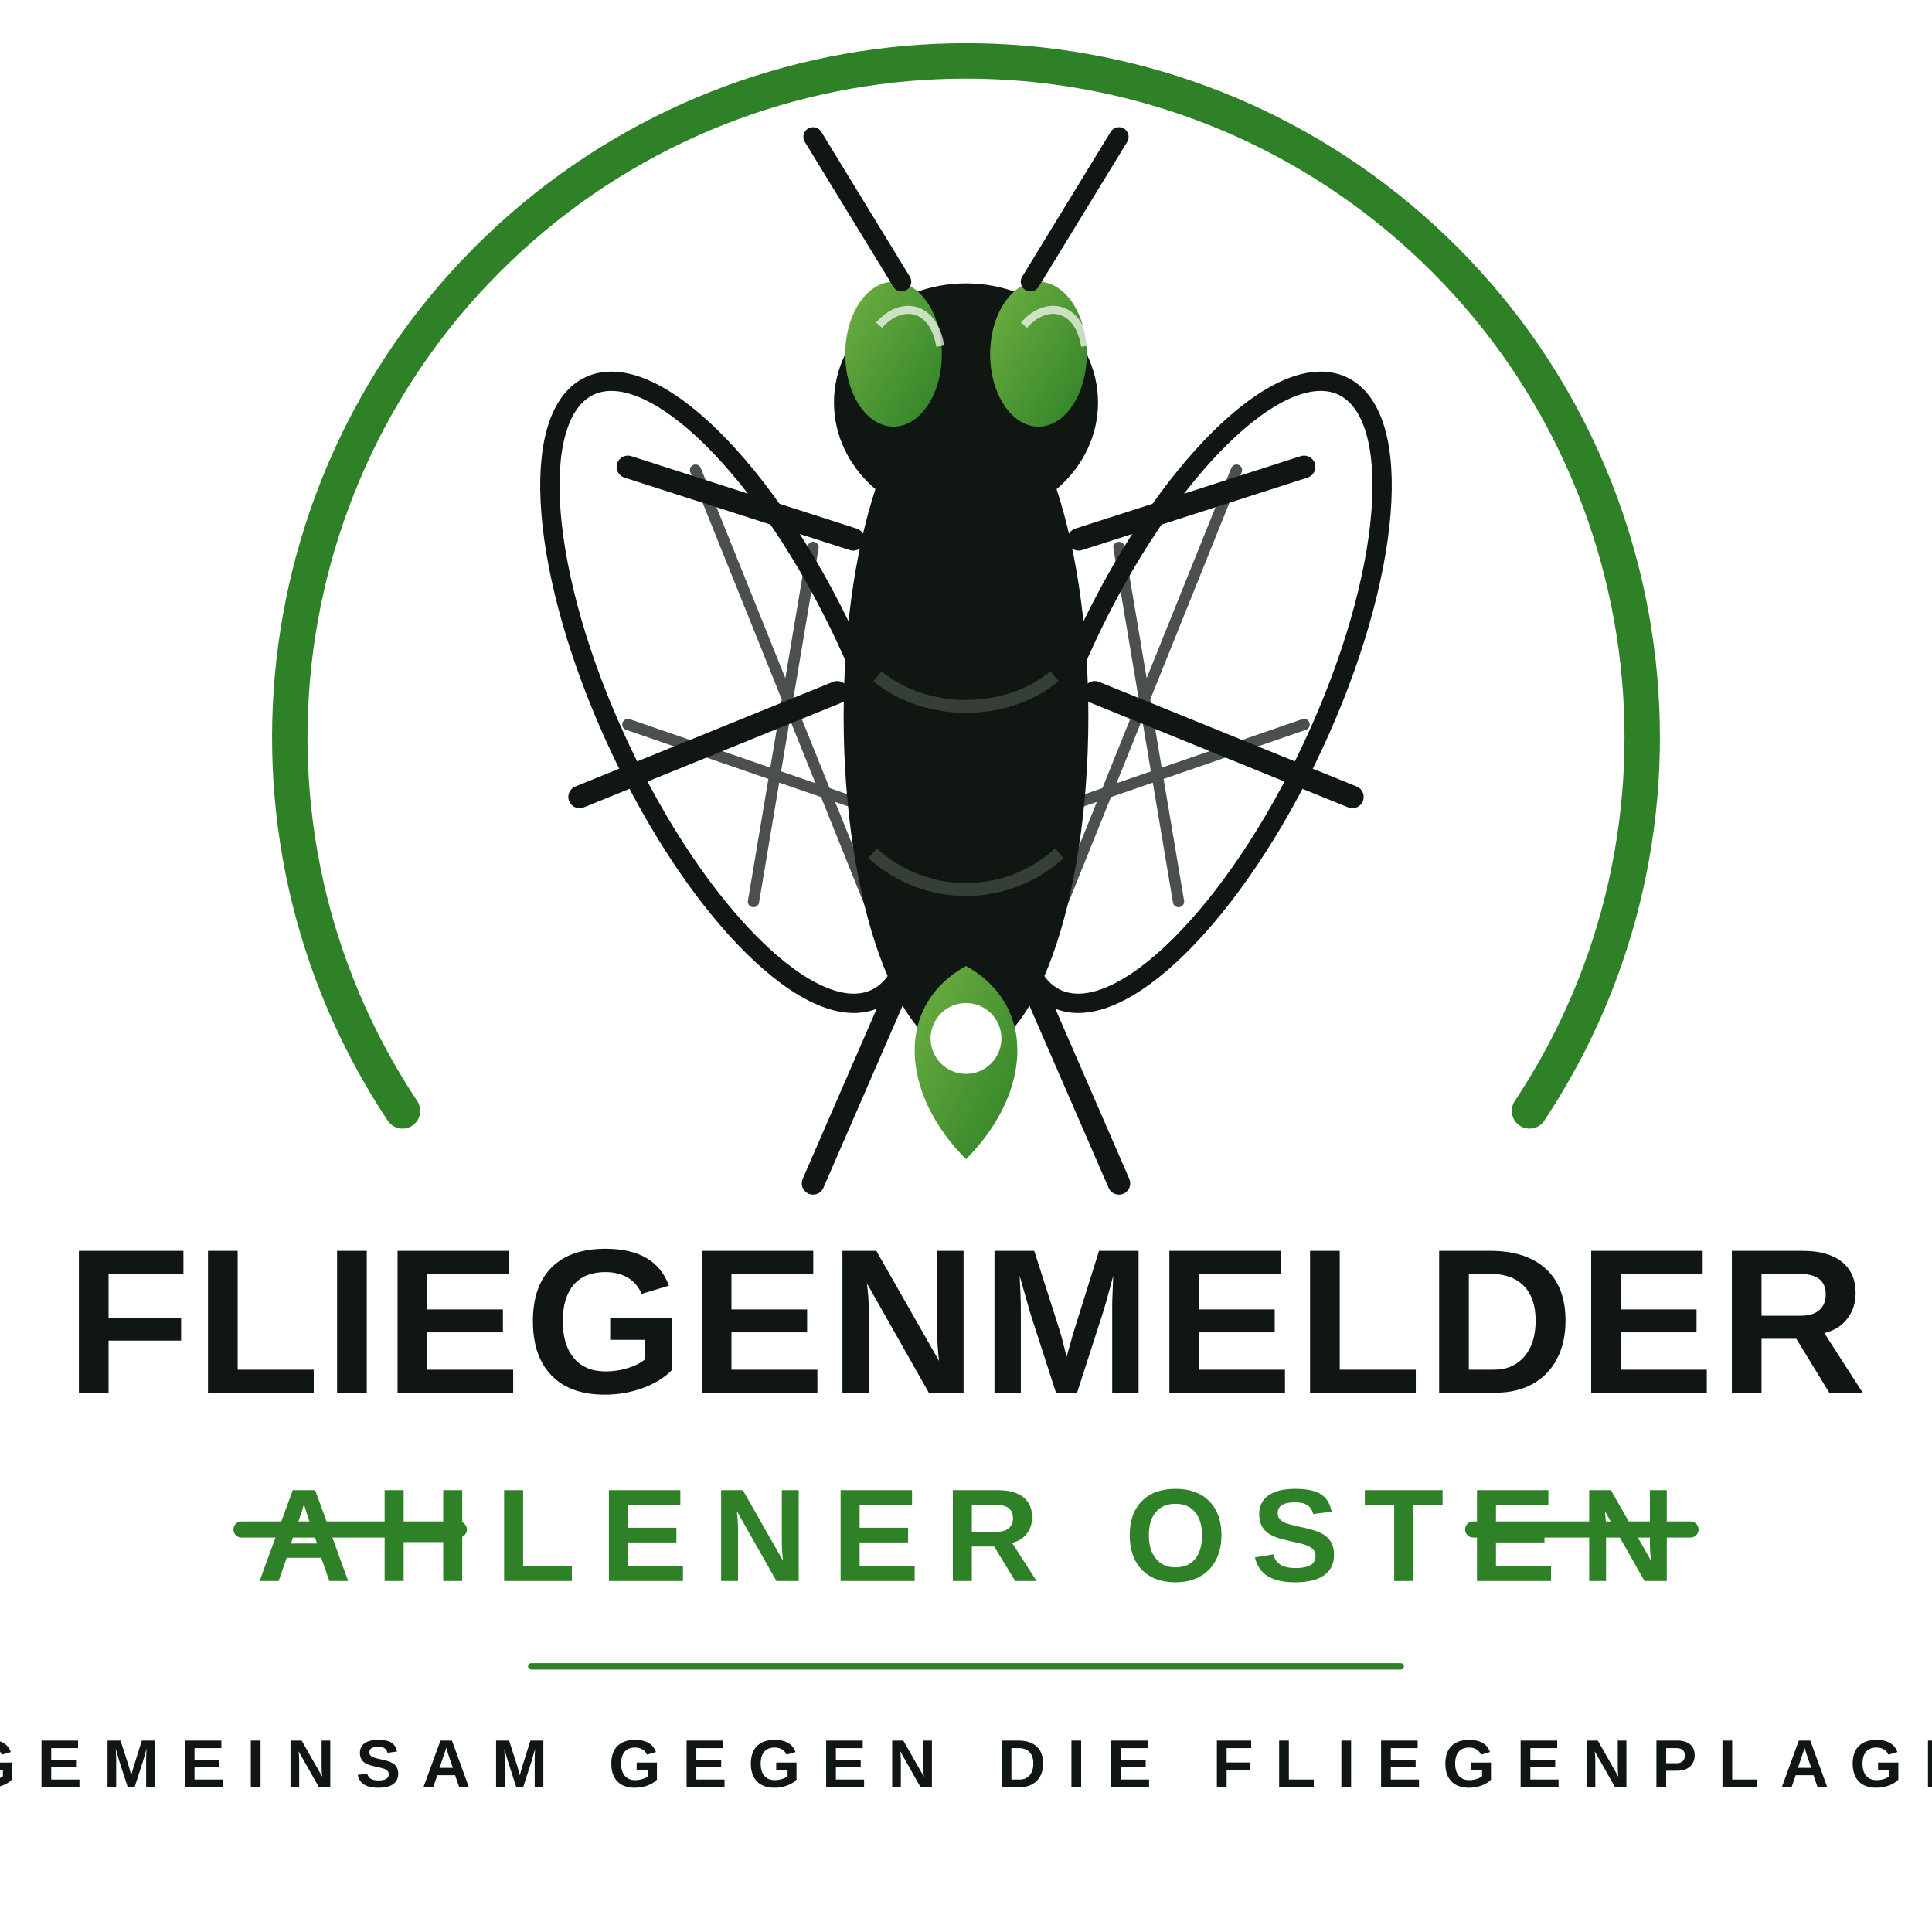
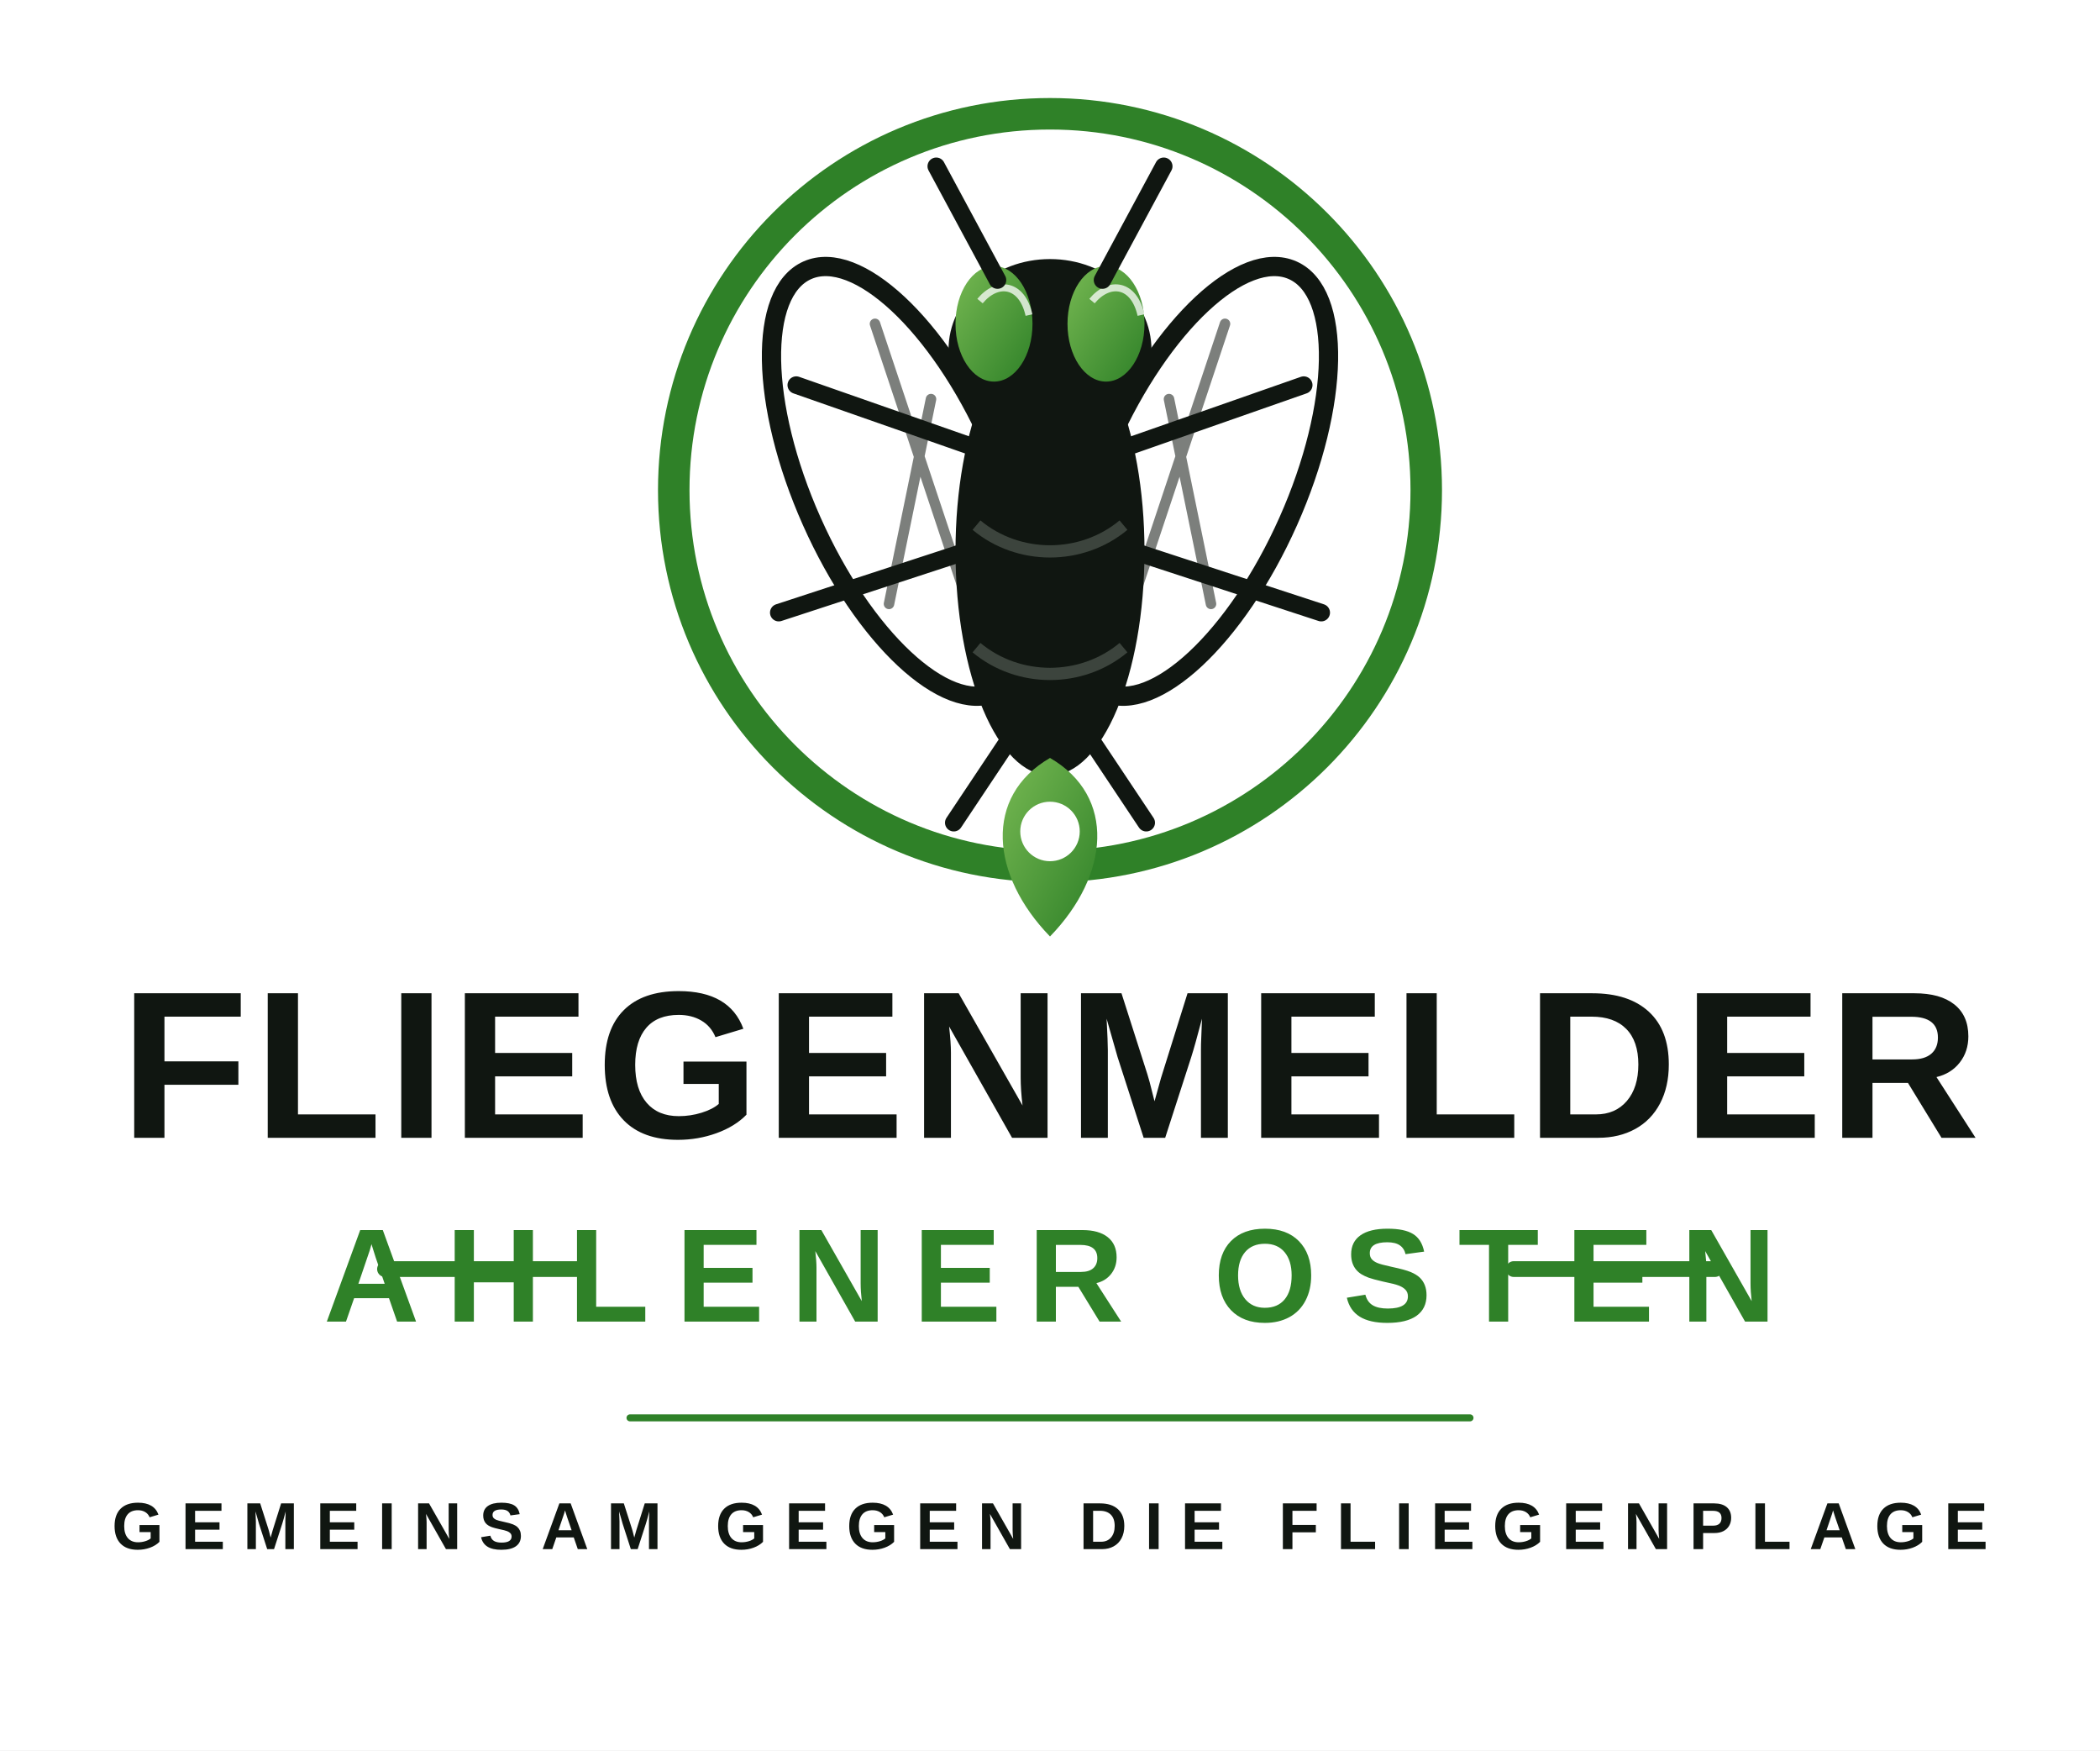
- <svg xmlns="http://www.w3.org/2000/svg" viewBox="0 0 1200 1200" role="img" aria-label="Fliegenmelder Ahlener Osten Logo">
+ <svg xmlns="http://www.w3.org/2000/svg" viewBox="0 0 1200 1000" role="img" aria-label="Fliegenmelder Ahlener Osten Logo">
  <defs>
    <linearGradient id="green" x1="0" x2="1" y1="0" y2="1">
-       <stop offset="0" stop-color="#6fb042" />
+       <stop offset="0" stop-color="#76b852" />
      <stop offset="1" stop-color="#2f8128" />
    </linearGradient>
  </defs>
-   <rect width="1200" height="1200" fill="#ffffff" />
-   <path d="M250 690            A420 420 0 1 1 950 690" fill="none" stroke="#2f8128" stroke-width="22" stroke-linecap="round" />
-   <ellipse cx="455" cy="430" rx="78" ry="210" fill="#ffffff" stroke="#101611" stroke-width="12" transform="rotate(-25 455 430)" />
-   <ellipse cx="745" cy="430" rx="78" ry="210" fill="#ffffff" stroke="#101611" stroke-width="12" transform="rotate(25 745 430)" />
-   <path d="M432 292 L560 610 M505 340 L468 560 M390 450 L535 500" fill="none" stroke="#101611" stroke-width="7" stroke-linecap="round" opacity="0.75" />
-   <path d="M768 292 L640 610 M695 340 L732 560 M810 450 L665 500" fill="none" stroke="#101611" stroke-width="7" stroke-linecap="round" opacity="0.75" />
-   <ellipse cx="600" cy="445" rx="76" ry="210" fill="#101611" />
-   <ellipse cx="600" cy="250" rx="82" ry="74" fill="#101611" />
-   <path d="M545 420 C575 445 625 445 655 420" fill="none" stroke="#4a554a" stroke-width="8" opacity="0.65" />
-   <path d="M542 530 C575 560 625 560 658 530" fill="none" stroke="#4a554a" stroke-width="8" opacity="0.65" />
-   <ellipse cx="555" cy="220" rx="30" ry="45" fill="url(#green)" />
-   <ellipse cx="645" cy="220" rx="30" ry="45" fill="url(#green)" />
-   <path d="M546 202 C560 186 580 190 584 215" fill="none" stroke="#ffffff" stroke-width="5" opacity="0.7" />
-   <path d="M636 202 C650 186 670 190 674 215" fill="none" stroke="#ffffff" stroke-width="5" opacity="0.7" />
-   <path d="M560 175 L505 85 M640 175 L695 85" fill="none" stroke="#101611" stroke-width="12" stroke-linecap="round" />
-   <path d="M530 335 L390 290 M670 335 L810 290            M520 430 L360 495 M680 430 L840 495            M555 620 L505 735 M645 620 L695 735" fill="none" stroke="#101611" stroke-width="14" stroke-linecap="round" stroke-linejoin="round" />
-   <path d="M600 720            C560 680 555 625 600 600            C645 625 640 680 600 720Z" fill="url(#green)" />
-   <circle cx="600" cy="645" r="22" fill="#ffffff" />
-   <text x="600" y="865" text-anchor="middle" font-family="Arial, Helvetica, sans-serif" font-size="128" font-weight="900" letter-spacing="2" fill="#101611">FLIEGENMELDER</text>
-   <line x1="150" y1="950" x2="285" y2="950" stroke="#2f8128" stroke-width="10" stroke-linecap="round" />
-   <line x1="915" y1="950" x2="1050" y2="950" stroke="#2f8128" stroke-width="10" stroke-linecap="round" />
-   <text x="600" y="982" text-anchor="middle" font-family="Arial, Helvetica, sans-serif" font-size="82" font-weight="800" letter-spacing="15" fill="#2f8128">AHLENER OSTEN</text>
-   <line x1="330" y1="1035" x2="870" y2="1035" stroke="#2f8128" stroke-width="4" stroke-linecap="round" />
-   <text x="600" y="1110" text-anchor="middle" font-family="Arial, Helvetica, sans-serif" font-size="42" font-weight="700" letter-spacing="13" fill="#101611">GEMEINSAM GEGEN DIE FLIEGENPLAGE</text>
+   <rect width="1200" height="1000" fill="#ffffff" />
+   <circle cx="600" cy="280" r="215" fill="#ffffff" stroke="#2f8128" stroke-width="18" />
+   <ellipse cx="515" cy="275" rx="56" ry="132" fill="#ffffff" stroke="#101611" stroke-width="11" transform="rotate(-24 515 275)" />
+   <ellipse cx="685" cy="275" rx="56" ry="132" fill="#ffffff" stroke="#101611" stroke-width="11" transform="rotate(24 685 275)" />
+   <path d="M500 185 L565 380 M532 228 L508 345" fill="none" stroke="#101611" stroke-width="6" opacity=".55" stroke-linecap="round" />
+   <path d="M700 185 L635 380 M668 228 L692 345" fill="none" stroke="#101611" stroke-width="6" opacity=".55" stroke-linecap="round" />
+   <ellipse cx="600" cy="315" rx="54" ry="128" fill="#101611" />
+   <ellipse cx="600" cy="200" rx="58" ry="52" fill="#101611" />
+   <path d="M558 300 C582 320 618 320 642 300" fill="none" stroke="#5a635a" stroke-width="7" opacity=".6" />
+   <path d="M558 370 C582 390 618 390 642 370" fill="none" stroke="#5a635a" stroke-width="7" opacity=".6" />
+   <ellipse cx="568" cy="185" rx="22" ry="33" fill="url(#green)" />
+   <ellipse cx="632" cy="185" rx="22" ry="33" fill="url(#green)" />
+   <path d="M560 172 C570 160 584 162 588 180" fill="none" stroke="#ffffff" stroke-width="4" opacity=".75" />
+   <path d="M624 172 C634 160 648 162 652 180" fill="none" stroke="#ffffff" stroke-width="4" opacity=".75" />
+   <path d="M570 160 L535 95 M630 160 L665 95" fill="none" stroke="#101611" stroke-width="10" stroke-linecap="round" />
+   <path d="M555 255 L455 220 M645 255 L745 220            M552 315 L445 350 M648 315 L755 350            M575 425 L545 470 M625 425 L655 470" fill="none" stroke="#101611" stroke-width="10" stroke-linecap="round" stroke-linejoin="round" />
+   <path d="M600 535 C566 500 562 455 600 433 C638 455 634 500 600 535Z" fill="url(#green)" />
+   <circle cx="600" cy="475" r="17" fill="#ffffff" />
+   <text x="600" y="650" text-anchor="middle" font-family="Arial, Helvetica, sans-serif" font-size="120" font-weight="900" letter-spacing="3" fill="#101611">FLIEGENMELDER</text>
+   <line x1="220" y1="725" x2="335" y2="725" stroke="#2f8128" stroke-width="9" stroke-linecap="round" />
+   <line x1="865" y1="725" x2="980" y2="725" stroke="#2f8128" stroke-width="9" stroke-linecap="round" />
+   <text x="600" y="755" text-anchor="middle" font-family="Arial, Helvetica, sans-serif" font-size="76" font-weight="800" letter-spacing="15" fill="#2f8128">AHLENER OSTEN</text>
+   <line x1="360" y1="810" x2="840" y2="810" stroke="#2f8128" stroke-width="4" stroke-linecap="round" />
+   <text x="600" y="885" text-anchor="middle" font-family="Arial, Helvetica, sans-serif" font-size="38" font-weight="700" letter-spacing="10" fill="#101611">GEMEINSAM GEGEN DIE FLIEGENPLAGE</text>
</svg>
